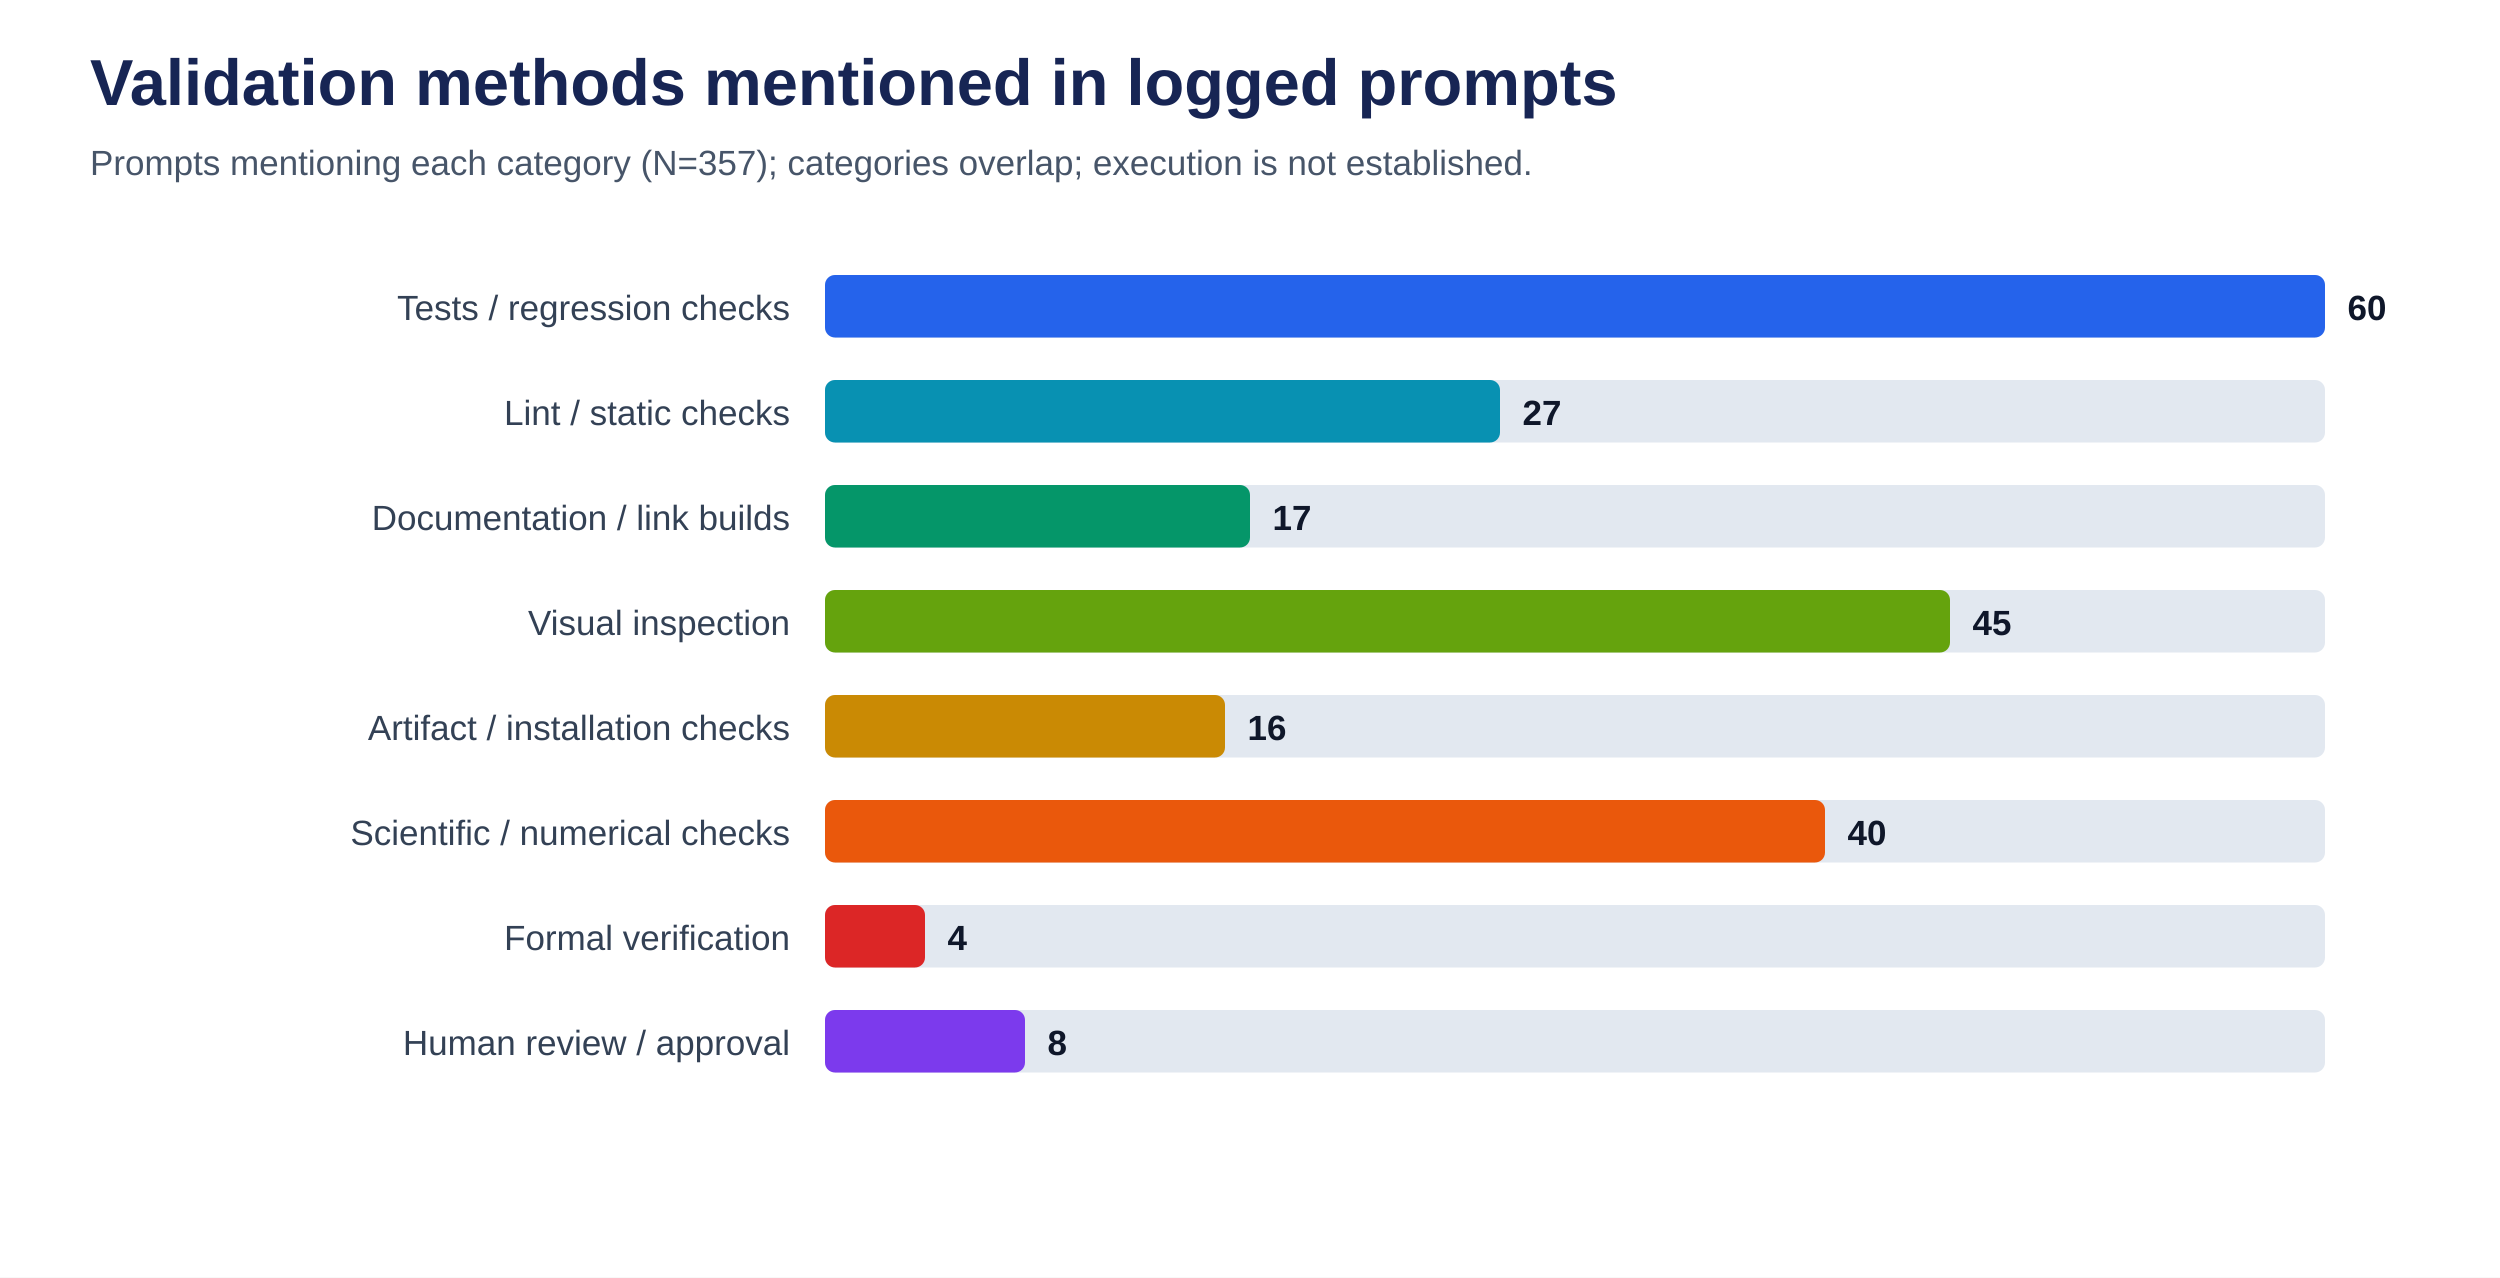
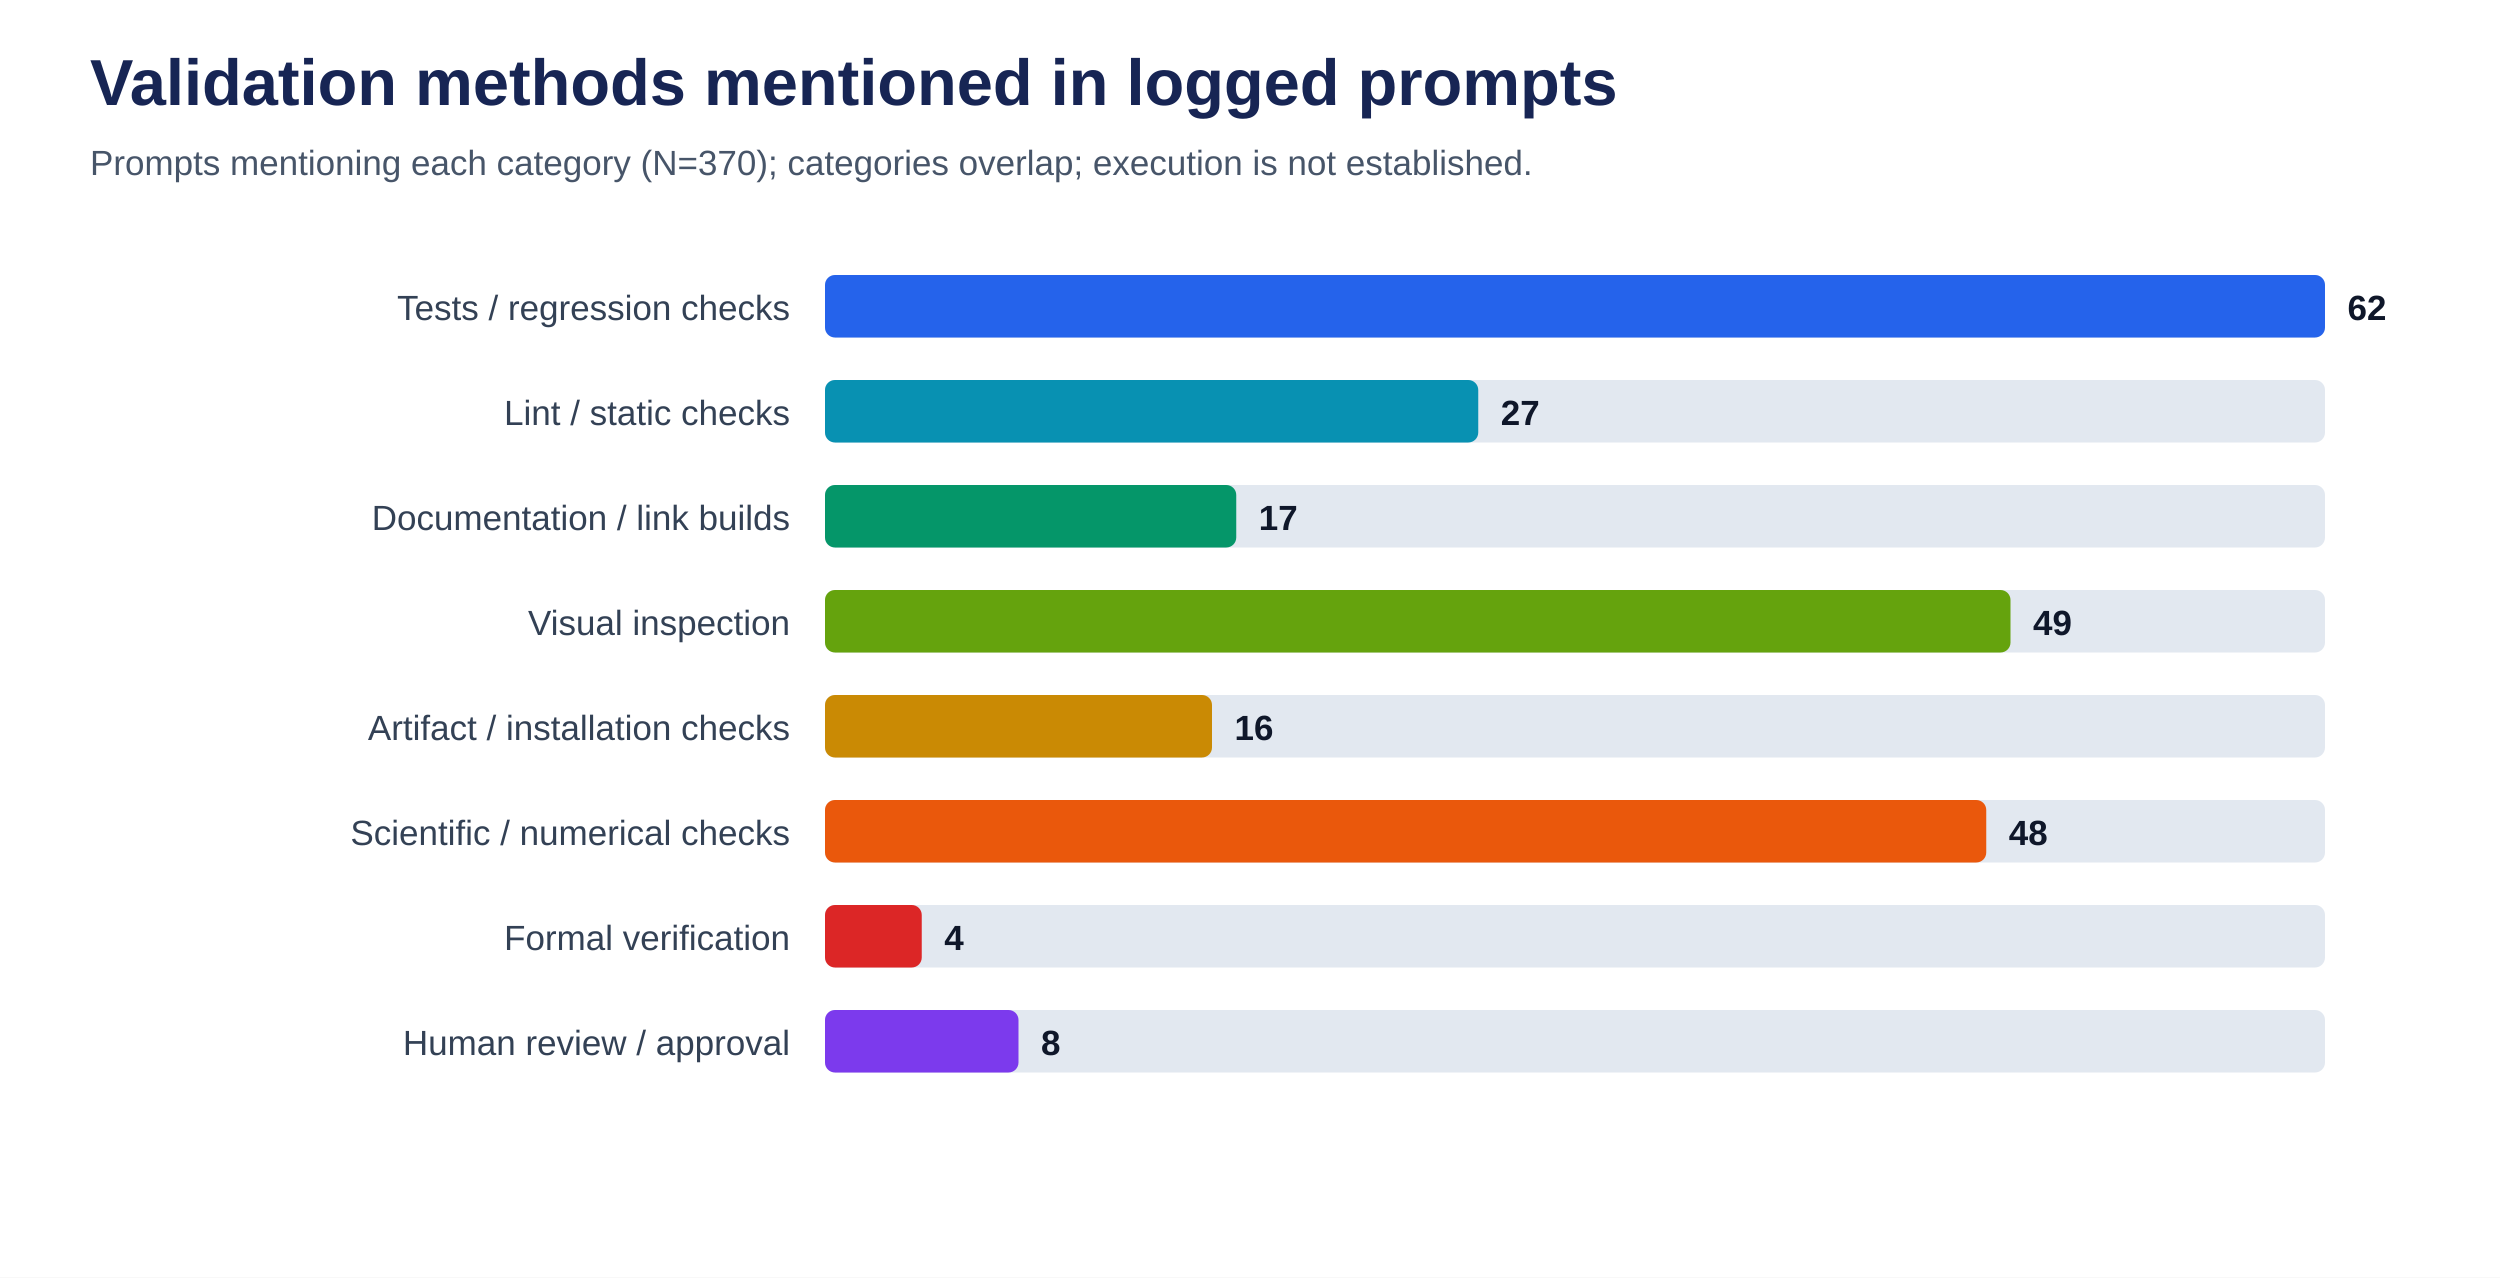
<svg xmlns="http://www.w3.org/2000/svg" viewBox="0 0 1000 511" role="img" aria-labelledby="title desc">
  <rect width="100%" height="100%" fill="#ffffff" />
  <text x="36" y="42" font-family="Arial, sans-serif" font-size="26" font-weight="700" fill="#172554">Validation methods mentioned in logged prompts</text>
-   <text x="36" y="70" font-family="Arial, sans-serif" font-size="14" fill="#475569">Prompts mentioning each category (N=357); categories overlap; execution is not established.</text>
+   <text x="36" y="70" font-family="Arial, sans-serif" font-size="14" fill="#475569">Prompts mentioning each category (N=370); categories overlap; execution is not established.</text>
  <text x="316" y="128" text-anchor="end" font-family="Arial, sans-serif" font-size="14" fill="#334155">Tests / regression checks</text>
  <rect x="330" y="110" width="600" height="25" rx="4" fill="#e2e8f0" />
  <rect x="330" y="110" width="600.0" height="25" rx="4" fill="#2563eb" />
-   <text x="939.0" y="128" font-family="Arial, sans-serif" font-size="14" font-weight="700" fill="#0f172a">60</text>
+   <text x="939.0" y="128" font-family="Arial, sans-serif" font-size="14" font-weight="700" fill="#0f172a">62</text>
  <text x="316" y="170" text-anchor="end" font-family="Arial, sans-serif" font-size="14" fill="#334155">Lint / static checks</text>
  <rect x="330" y="152" width="600" height="25" rx="4" fill="#e2e8f0" />
-   <rect x="330" y="152" width="270.0" height="25" rx="4" fill="#0891b2" />
-   <text x="609.0" y="170" font-family="Arial, sans-serif" font-size="14" font-weight="700" fill="#0f172a">27</text>
+   <rect x="330" y="152" width="261.3" height="25" rx="4" fill="#0891b2" />
+   <text x="600.3" y="170" font-family="Arial, sans-serif" font-size="14" font-weight="700" fill="#0f172a">27</text>
  <text x="316" y="212" text-anchor="end" font-family="Arial, sans-serif" font-size="14" fill="#334155">Documentation / link builds</text>
  <rect x="330" y="194" width="600" height="25" rx="4" fill="#e2e8f0" />
-   <rect x="330" y="194" width="170.0" height="25" rx="4" fill="#059669" />
-   <text x="509.0" y="212" font-family="Arial, sans-serif" font-size="14" font-weight="700" fill="#0f172a">17</text>
+   <rect x="330" y="194" width="164.5" height="25" rx="4" fill="#059669" />
+   <text x="503.5" y="212" font-family="Arial, sans-serif" font-size="14" font-weight="700" fill="#0f172a">17</text>
  <text x="316" y="254" text-anchor="end" font-family="Arial, sans-serif" font-size="14" fill="#334155">Visual inspection</text>
  <rect x="330" y="236" width="600" height="25" rx="4" fill="#e2e8f0" />
-   <rect x="330" y="236" width="450.0" height="25" rx="4" fill="#65a30d" />
-   <text x="789.0" y="254" font-family="Arial, sans-serif" font-size="14" font-weight="700" fill="#0f172a">45</text>
+   <rect x="330" y="236" width="474.2" height="25" rx="4" fill="#65a30d" />
+   <text x="813.2" y="254" font-family="Arial, sans-serif" font-size="14" font-weight="700" fill="#0f172a">49</text>
  <text x="316" y="296" text-anchor="end" font-family="Arial, sans-serif" font-size="14" fill="#334155">Artifact / installation checks</text>
  <rect x="330" y="278" width="600" height="25" rx="4" fill="#e2e8f0" />
-   <rect x="330" y="278" width="160.0" height="25" rx="4" fill="#ca8a04" />
-   <text x="499.0" y="296" font-family="Arial, sans-serif" font-size="14" font-weight="700" fill="#0f172a">16</text>
+   <rect x="330" y="278" width="154.8" height="25" rx="4" fill="#ca8a04" />
+   <text x="493.8" y="296" font-family="Arial, sans-serif" font-size="14" font-weight="700" fill="#0f172a">16</text>
  <text x="316" y="338" text-anchor="end" font-family="Arial, sans-serif" font-size="14" fill="#334155">Scientific / numerical checks</text>
  <rect x="330" y="320" width="600" height="25" rx="4" fill="#e2e8f0" />
-   <rect x="330" y="320" width="400.0" height="25" rx="4" fill="#ea580c" />
-   <text x="739.0" y="338" font-family="Arial, sans-serif" font-size="14" font-weight="700" fill="#0f172a">40</text>
+   <rect x="330" y="320" width="464.5" height="25" rx="4" fill="#ea580c" />
+   <text x="803.5" y="338" font-family="Arial, sans-serif" font-size="14" font-weight="700" fill="#0f172a">48</text>
  <text x="316" y="380" text-anchor="end" font-family="Arial, sans-serif" font-size="14" fill="#334155">Formal verification</text>
  <rect x="330" y="362" width="600" height="25" rx="4" fill="#e2e8f0" />
-   <rect x="330" y="362" width="40.0" height="25" rx="4" fill="#dc2626" />
-   <text x="379.0" y="380" font-family="Arial, sans-serif" font-size="14" font-weight="700" fill="#0f172a">4</text>
+   <rect x="330" y="362" width="38.7" height="25" rx="4" fill="#dc2626" />
+   <text x="377.7" y="380" font-family="Arial, sans-serif" font-size="14" font-weight="700" fill="#0f172a">4</text>
  <text x="316" y="422" text-anchor="end" font-family="Arial, sans-serif" font-size="14" fill="#334155">Human review / approval</text>
  <rect x="330" y="404" width="600" height="25" rx="4" fill="#e2e8f0" />
-   <rect x="330" y="404" width="80.0" height="25" rx="4" fill="#7c3aed" />
-   <text x="419.0" y="422" font-family="Arial, sans-serif" font-size="14" font-weight="700" fill="#0f172a">8</text>
+   <rect x="330" y="404" width="77.4" height="25" rx="4" fill="#7c3aed" />
+   <text x="416.4" y="422" font-family="Arial, sans-serif" font-size="14" font-weight="700" fill="#0f172a">8</text>
</svg>
